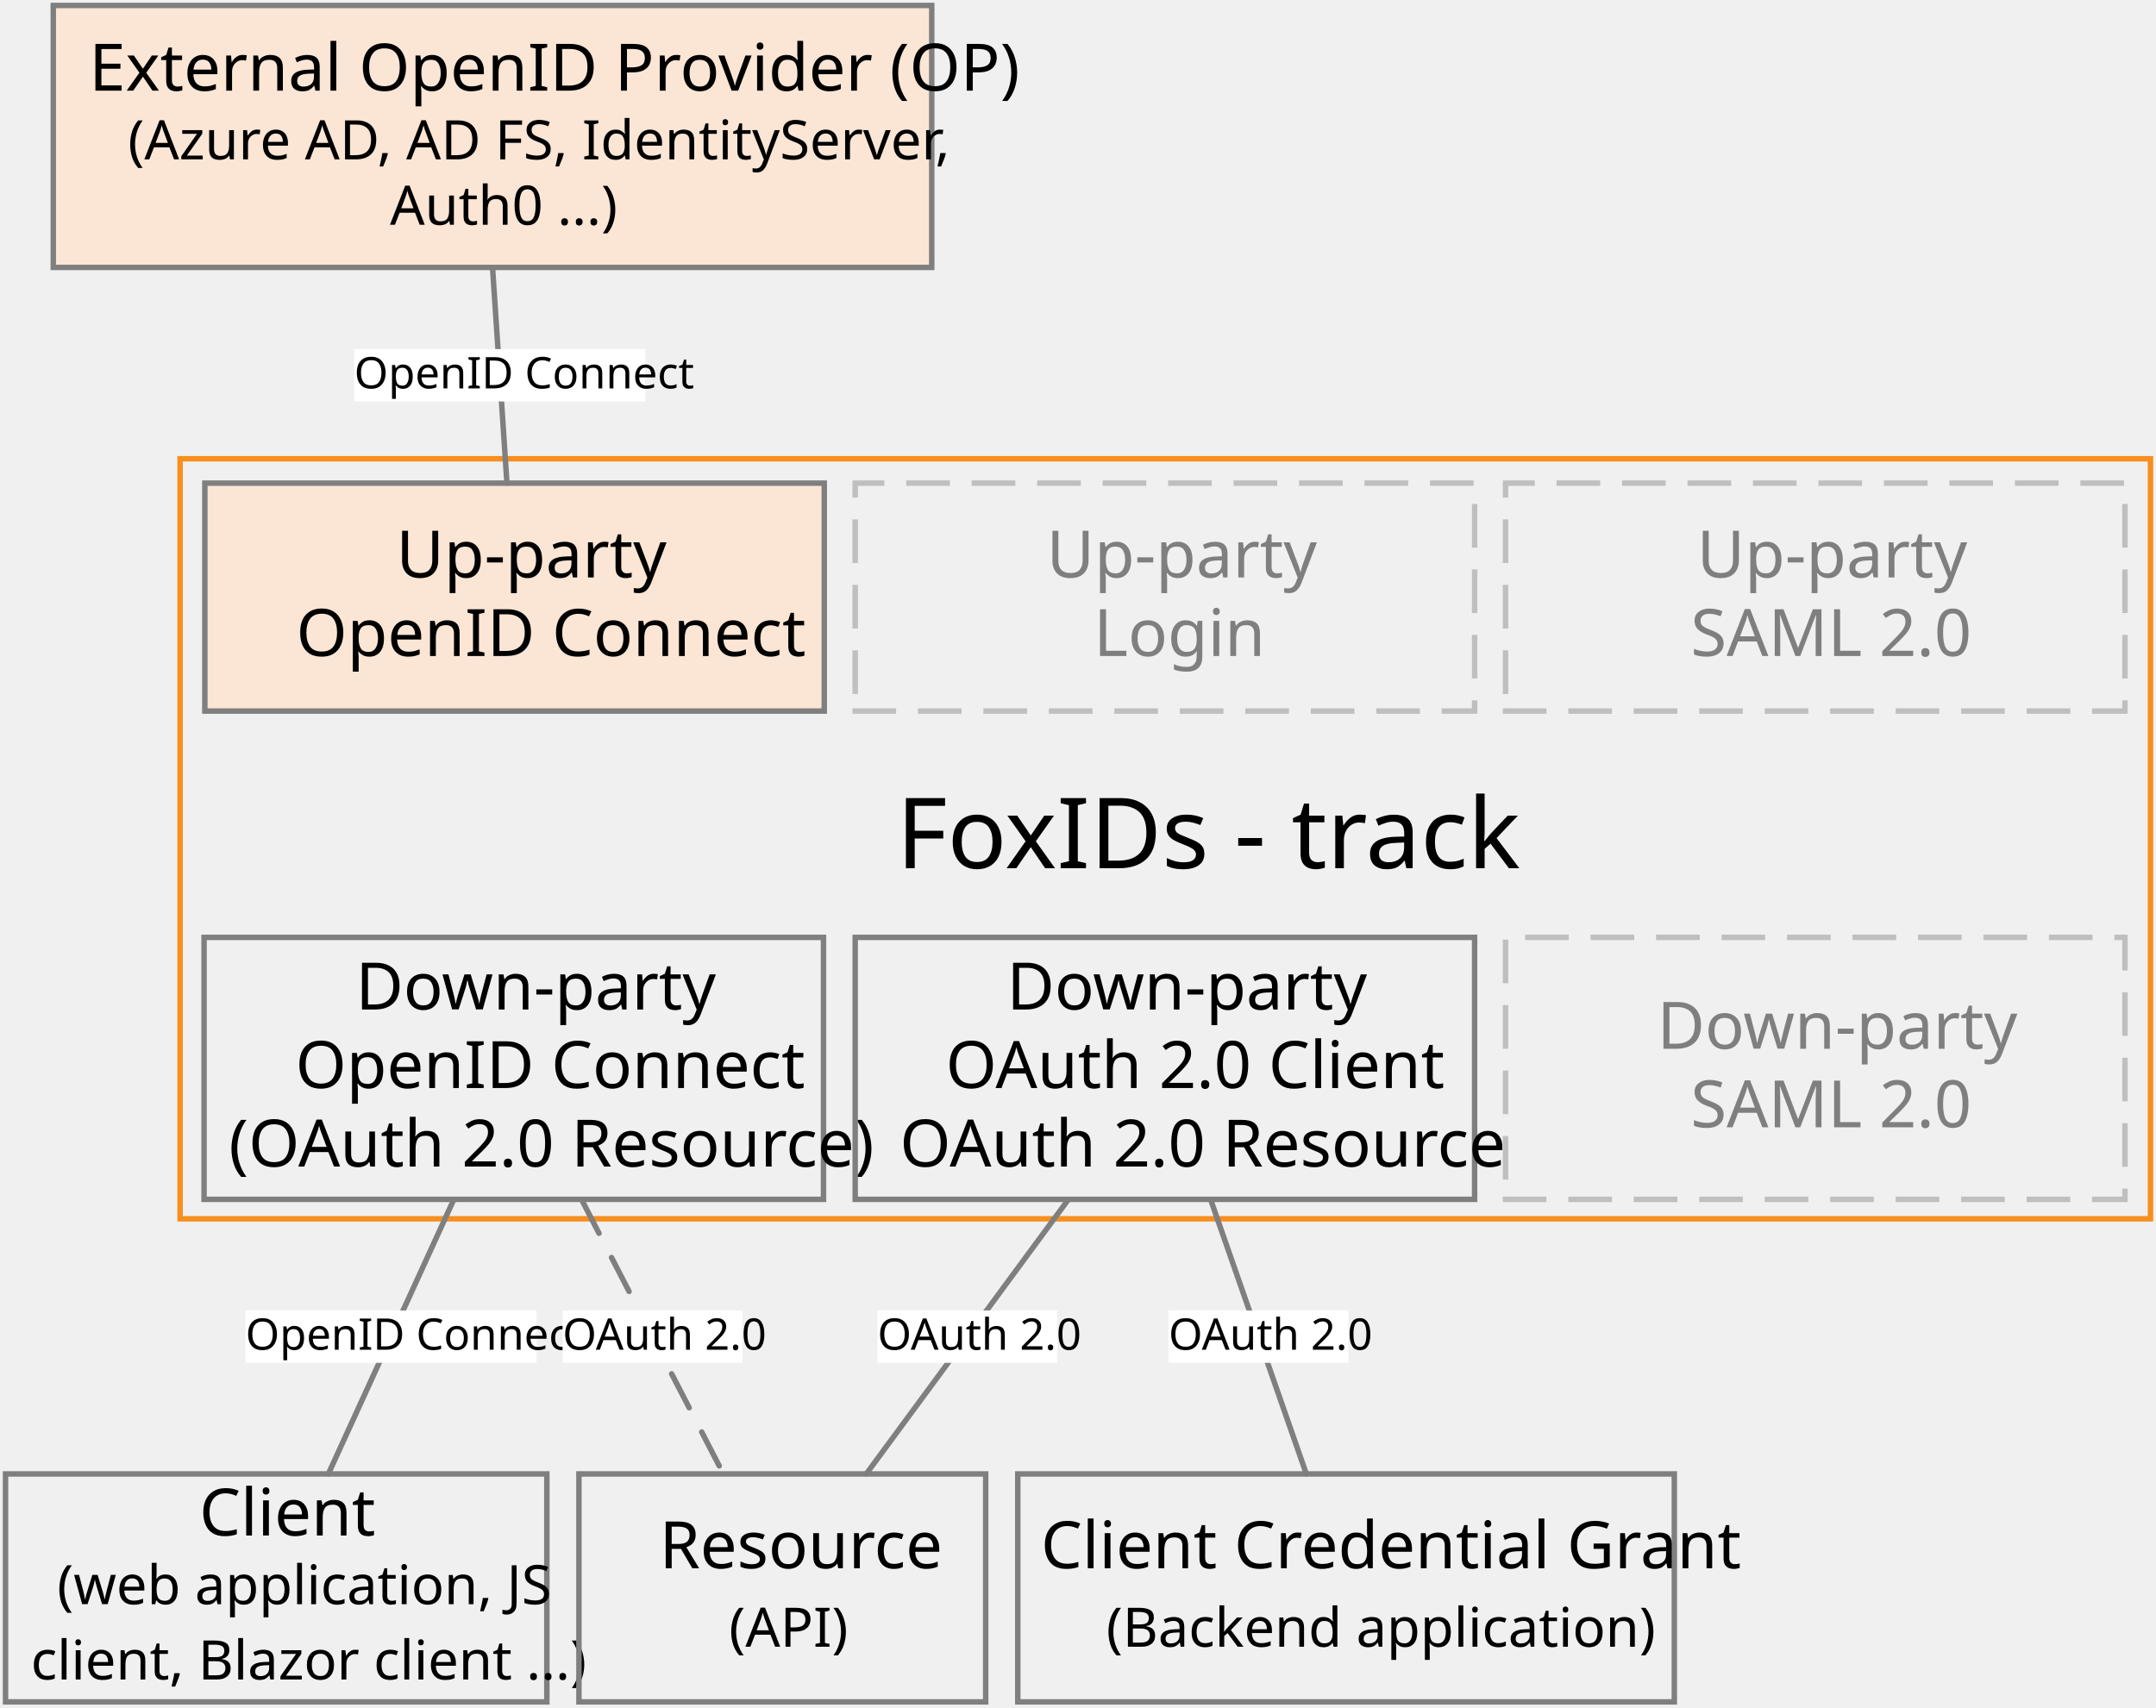
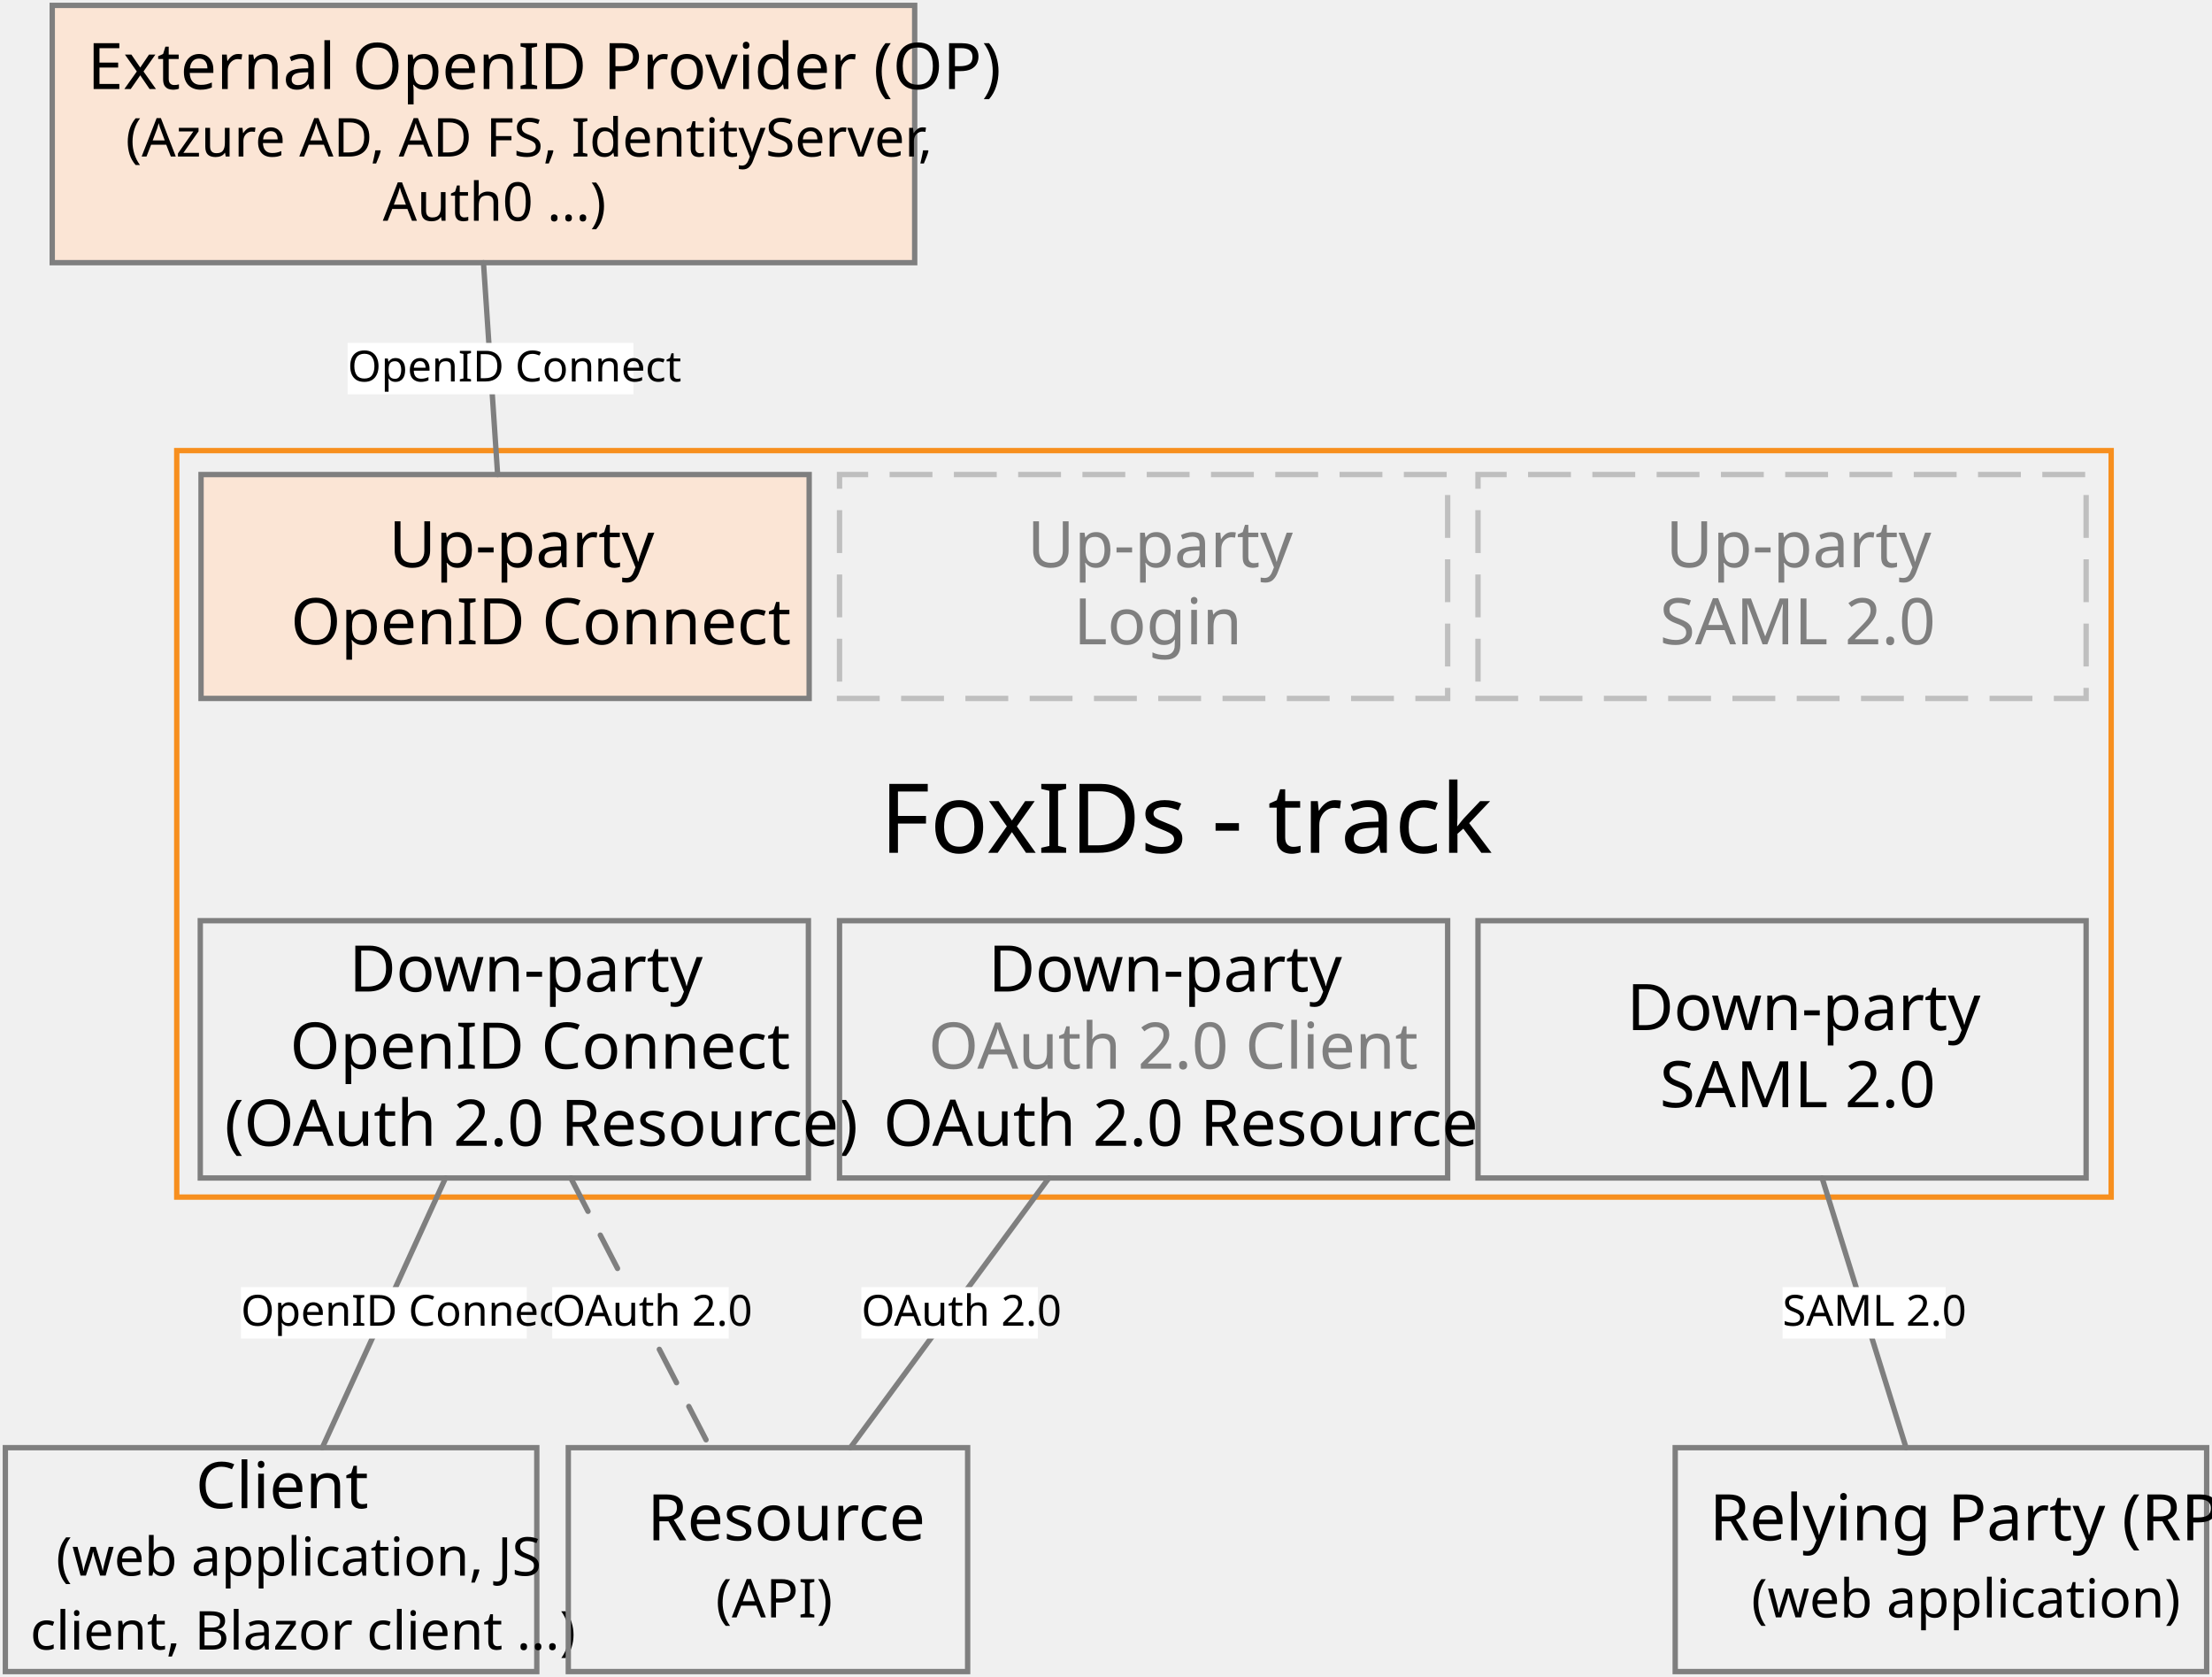
- <svg xmlns="http://www.w3.org/2000/svg" width="5.488in" height="4.347in" viewBox="0 0 395.13 312.999" xml:space="preserve" color-interpolation-filters="sRGB" class="st14">
+ <svg xmlns="http://www.w3.org/2000/svg" width="5.735in" height="4.347in" viewBox="0 0 412.953 312.999" xml:space="preserve" color-interpolation-filters="sRGB" class="st15">
  <style type="text/css">
	
		.st1 {fill:none;stroke:#f78f1e;stroke-width:1}
		.st2 {fill:#000000;font-family:Calibri;font-size:1.5em}
		.st3 {fill:#fbe5d5;stroke:#7f7f7f;stroke-width:1}
		.st4 {fill:#000000;font-family:Calibri;font-size:1em}
		.st5 {font-size:1em}
- 		.st6 {fill:none;stroke:#7f7f7f;stroke-width:1}
- 		.st7 {font-size:0.833em}
- 		.st8 {stroke:#7f7f7f;stroke-linecap:round;stroke-linejoin:round;stroke-width:1}
- 		.st9 {fill:#ffffff;stroke:none;stroke-linecap:butt;stroke-width:7.2}
- 		.st10 {fill:#000000;font-family:Calibri;font-size:0.667em}
- 		.st11 {fill:none;stroke:#bfbfbf;stroke-dasharray:7,5;stroke-width:1}
- 		.st12 {fill:#7f7f7f;font-family:Calibri;font-size:1em}
- 		.st13 {stroke:#7f7f7f;stroke-dasharray:7,5;stroke-linecap:round;stroke-linejoin:round;stroke-width:1}
- 		.st14 {fill:none;fill-rule:evenodd;font-size:12px;overflow:visible;stroke-linecap:square;stroke-miterlimit:3}
+ 		.st6 {font-size:0.833em}
+ 		.st7 {stroke:#7f7f7f;stroke-linecap:round;stroke-linejoin:round;stroke-width:1}
+ 		.st8 {fill:#ffffff;stroke:none;stroke-linecap:butt;stroke-width:7.2}
+ 		.st9 {fill:#000000;font-family:Calibri;font-size:0.667em}
+ 		.st10 {fill:none;stroke:#bfbfbf;stroke-dasharray:7,5;stroke-width:1}
+ 		.st11 {fill:#7f7f7f;font-family:Calibri;font-size:1em}
+ 		.st12 {fill:none;stroke:#7f7f7f;stroke-width:1}
+ 		.st13 {fill:#7f7f7f;font-size:1em}
+ 		.st14 {stroke:#7f7f7f;stroke-dasharray:7,5;stroke-linecap:round;stroke-linejoin:round;stroke-width:1}
+ 		.st15 {fill:none;fill-rule:evenodd;font-size:12px;overflow:visible;stroke-linecap:square;stroke-miterlimit:3}
	
	</style>
  <g>
    <g id="shape36-1" transform="translate(32.9961,-89.5608)">
      <rect x="0" y="173.663" width="361.134" height="139.336" class="st1" />
      <text x="131.28" y="248.73" class="st2">FoxIDs - track</text>
    </g>
    <g id="shape37-4" transform="translate(37.5314,-182.639)">
      <rect x="0" y="271.21" width="113.528" height="41.789" class="st3" />
      <text x="35.08" y="288.5" class="st4">Up-party  <tspan x="16.74" dy="1.2em" class="st5">OpenID Connect</tspan>
      </text>
    </g>
-     <g id="shape38-8" transform="translate(37.3898,-93.126)">
-       <rect x="0" y="264.973" width="113.528" height="48.025" class="st6" />
+     <g id="shape40-8" transform="translate(9.752,-263.973)">
+       <rect x="0" y="264.973" width="161.008" height="48.025" class="st3" />
+       <text x="6.57" y="280.59" class="st4">External OpenID Provider (OP) <tspan x="13.69" dy="1.26em" class="st6">(Azure AD, AD FS, IdentityServer, </tspan>
+         <tspan x="61.71" dy="1.2em" class="st6">Auth0 ...)</tspan>
+       </text>
+     </g>
+     <g id="shape41-13" transform="translate(84.4908,-263.973)">
+       <path d="M5.77 313 L8.41 352.54" class="st7" />
+       <rect x="-19.595" y="327.972" width="53.363" height="9.6" class="st8" />
+       <text x="-19.59" y="335.17" class="st9">OpenID Connect</text>
+     </g>
+     <g id="shape48-18" transform="translate(156.728,-182.639)">
+       <path d="M0 313 L113.53 313 L113.53 271.21 L0 271.21 L0 313 Z" class="st10" />
+       <text x="35.08" y="288.5" class="st11">Up-party  <tspan x="43.72" dy="1.2em" class="st5">Login</tspan>
+       </text>
+     </g>
+     <g id="shape49-22" transform="translate(275.925,-182.639)">
+       <path d="M0 313 L113.53 313 L113.53 271.21 L0 271.21 L0 313 Z" class="st10" />
+       <text x="35.08" y="288.5" class="st11">Up-party  <tspan x="33.93" dy="1.2em" class="st5">SAML 2.0</tspan>
+       </text>
+     </g>
+     <g id="shape50-26" transform="translate(37.3898,-93.126)">
+       <rect x="0" y="264.973" width="113.528" height="48.025" class="st12" />
      <text x="27.79" y="278.19" class="st4">Down-party  <tspan x="16.74" dy="1.2em" class="st5">OpenID Connect </tspan>
        <tspan x="4.54" dy="1.2em" class="st5">(OAuth 2.0 Resource)</tspan>
      </text>
    </g>
-     <g id="shape39-13" transform="translate(156.728,-93.126)">
-       <rect x="0" y="264.973" width="113.528" height="48.025" class="st6" />
-       <text x="27.79" y="278.19" class="st4">Down-party  <tspan x="16.59" dy="1.2em" class="st5">OAuth 2.0 Client </tspan>
+     <g id="shape51-31" transform="translate(156.728,-93.126)">
+       <rect x="0" y="264.973" width="113.528" height="48.025" class="st12" />
+       <text x="27.79" y="278.19" class="st4">Down-party  <tspan x="16.59" dy="1.2em" class="st13">OAuth 2.0 Client </tspan>
        <tspan x="8.17" dy="1.2em" class="st5">OAuth 2.0 Resource</tspan>
      </text>
    </g>
-     <g id="shape40-18" transform="translate(9.752,-263.973)">
-       <rect x="0" y="264.973" width="161.008" height="48.025" class="st3" />
-       <text x="6.57" y="280.59" class="st4">External OpenID Provider (OP) <tspan x="13.69" dy="1.26em" class="st7">(Azure AD, AD FS, IdentityServer, </tspan>
-         <tspan x="61.71" dy="1.2em" class="st7">Auth0 ...)</tspan>
+     <g id="shape52-36" transform="translate(1,-1)">
+       <rect x="0" y="271.21" width="99.213" height="41.789" class="st12" />
+       <text x="35.51" y="282.5" class="st4">Client  <tspan x="9.46" dy="1.26em" class="st6">(web application, JS </tspan>
+         <tspan x="4.65" dy="1.38em" class="st6">client, Blazor client ...)</tspan>
      </text>
    </g>
-     <g id="shape41-23" transform="translate(84.4908,-263.973)">
-       <path d="M5.77 313 L8.41 352.54" class="st8" />
-       <rect x="-19.595" y="327.972" width="53.363" height="9.6" class="st9" />
-       <text x="-19.59" y="335.17" class="st10">OpenID Connect</text>
+     <g id="shape53-41" transform="translate(83.1745,-93.126)">
+       <path d="M0 313 L-23.01 363.34" class="st7" />
+       <rect x="-38.189" y="333.367" width="53.363" height="9.6" class="st8" />
+       <text x="-38.19" y="340.57" class="st9">OpenID Connect</text>
    </g>
-     <g id="shape42-28" transform="translate(1,-1)">
-       <rect x="0" y="271.21" width="99.213" height="41.789" class="st6" />
-       <text x="35.51" y="282.5" class="st4">Client  <tspan x="9.46" dy="1.26em" class="st7">(web application, JS </tspan>
-         <tspan x="4.65" dy="1.38em" class="st7">client, Blazor client ...)</tspan>
+     <g id="shape54-46" transform="translate(195.813,-93.126)">
+       <path d="M0 313 L-37.06 363.34" class="st7" />
+       <rect x="-35.004" y="333.367" width="32.949" height="9.6" class="st8" />
+       <text x="-35" y="340.57" class="st9">OAuth 2.0</text>
+     </g>
+     <g id="shape55-51" transform="translate(106.095,-1)">
+       <rect x="0" y="271.21" width="74.551" height="41.789" class="st12" />
+       <text x="14.75" y="288.5" class="st4">Resource  <tspan x="27.51" dy="1.44em" class="st6">(API)</tspan>
      </text>
    </g>
-     <g id="shape43-33" transform="translate(83.1745,-93.126)">
-       <path d="M0 313 L-23.01 363.34" class="st8" />
-       <rect x="-38.189" y="333.367" width="53.363" height="9.6" class="st9" />
-       <text x="-38.19" y="340.57" class="st10">OpenID Connect</text>
+     <g id="shape56-55" transform="translate(106.562,-93.126)">
+       <path d="M0 313 L26.01 363.34" class="st14" />
+       <rect x="-3.469" y="333.367" width="32.949" height="9.6" class="st8" />
+       <text x="-3.47" y="340.57" class="st9">OAuth 2.0</text>
    </g>
-     <g id="shape44-38" transform="translate(195.813,-93.126)">
-       <path d="M0 313 L-37.06 363.34" class="st8" />
-       <rect x="-35.004" y="333.367" width="32.949" height="9.6" class="st9" />
-       <text x="-35" y="340.57" class="st10">OAuth 2.0</text>
-     </g>
-     <g id="shape45-43" transform="translate(106.095,-1)">
-       <rect x="0" y="271.21" width="74.551" height="41.789" class="st6" />
-       <text x="14.75" y="288.5" class="st4">Resource  <tspan x="27.51" dy="1.44em" class="st7">(API)</tspan>
+     <g id="shape57-60" transform="translate(275.925,-93.126)">
+       <rect x="0" y="264.973" width="113.528" height="48.025" class="st12" />
+       <text x="27.79" y="285.39" class="st4">Down-party  <tspan x="33.93" dy="1.2em" class="st5">SAML 2.0</tspan>
      </text>
    </g>
-     <g id="shape46-47" transform="translate(186.528,-1)">
-       <rect x="0" y="271.21" width="120.331" height="41.789" class="st6" />
-       <text x="4.23" y="288.5" class="st4">Client Credential Grant <tspan x="16.22" dy="1.44em" class="st7">(Backend application)</tspan>
+     <g id="shape58-64" transform="translate(312.74,-1)">
+       <rect x="0" y="271.21" width="99.213" height="41.789" class="st12" />
+       <text x="6.42" y="288.5" class="st4">Relying Party (RP) <tspan x="14.22" dy="1.44em" class="st6">(web application)</tspan>
      </text>
    </g>
-     <g id="shape47-51" transform="translate(221.863,-93.126)">
-       <path d="M0 313 L17.55 363.34" class="st8" />
-       <rect x="-7.701" y="333.367" width="32.949" height="9.6" class="st9" />
-       <text x="-7.7" y="340.57" class="st10">OAuth 2.0</text>
-     </g>
-     <g id="shape48-56" transform="translate(156.728,-182.639)">
-       <path d="M0 313 L113.53 313 L113.53 271.21 L0 271.21 L0 313 Z" class="st11" />
-       <text x="35.08" y="288.5" class="st12">Up-party  <tspan x="43.72" dy="1.2em" class="st5">Login</tspan>
-       </text>
-     </g>
-     <g id="shape49-60" transform="translate(275.925,-182.639)">
-       <path d="M0 313 L113.53 313 L113.53 271.21 L0 271.21 L0 313 Z" class="st11" />
-       <text x="35.08" y="288.5" class="st12">Up-party  <tspan x="33.93" dy="1.2em" class="st5">SAML 2.0</tspan>
-       </text>
-     </g>
-     <g id="shape50-64" transform="translate(106.562,-93.126)">
-       <path d="M0 313 L26.01 363.34" class="st13" />
-       <rect x="-3.469" y="333.367" width="32.949" height="9.6" class="st9" />
-       <text x="-3.47" y="340.57" class="st10">OAuth 2.0</text>
-     </g>
-     <g id="shape51-69" transform="translate(275.925,-93.126)">
-       <path d="M0 313 L113.53 313 L113.53 264.97 L0 264.97 L0 313 Z" class="st11" />
-       <text x="27.79" y="285.39" class="st12">Down-party  <tspan x="33.93" dy="1.2em" class="st5">SAML 2.0</tspan>
-       </text>
+     <g id="shape59-68" transform="translate(340.166,-93.126)">
+       <path d="M0 313 L15.67 363.34" class="st7" />
+       <rect x="-7.386" y="333.367" width="30.445" height="9.6" class="st8" />
+       <text x="-7.39" y="340.57" class="st9">SAML 2.0</text>
    </g>
  </g>
</svg>
